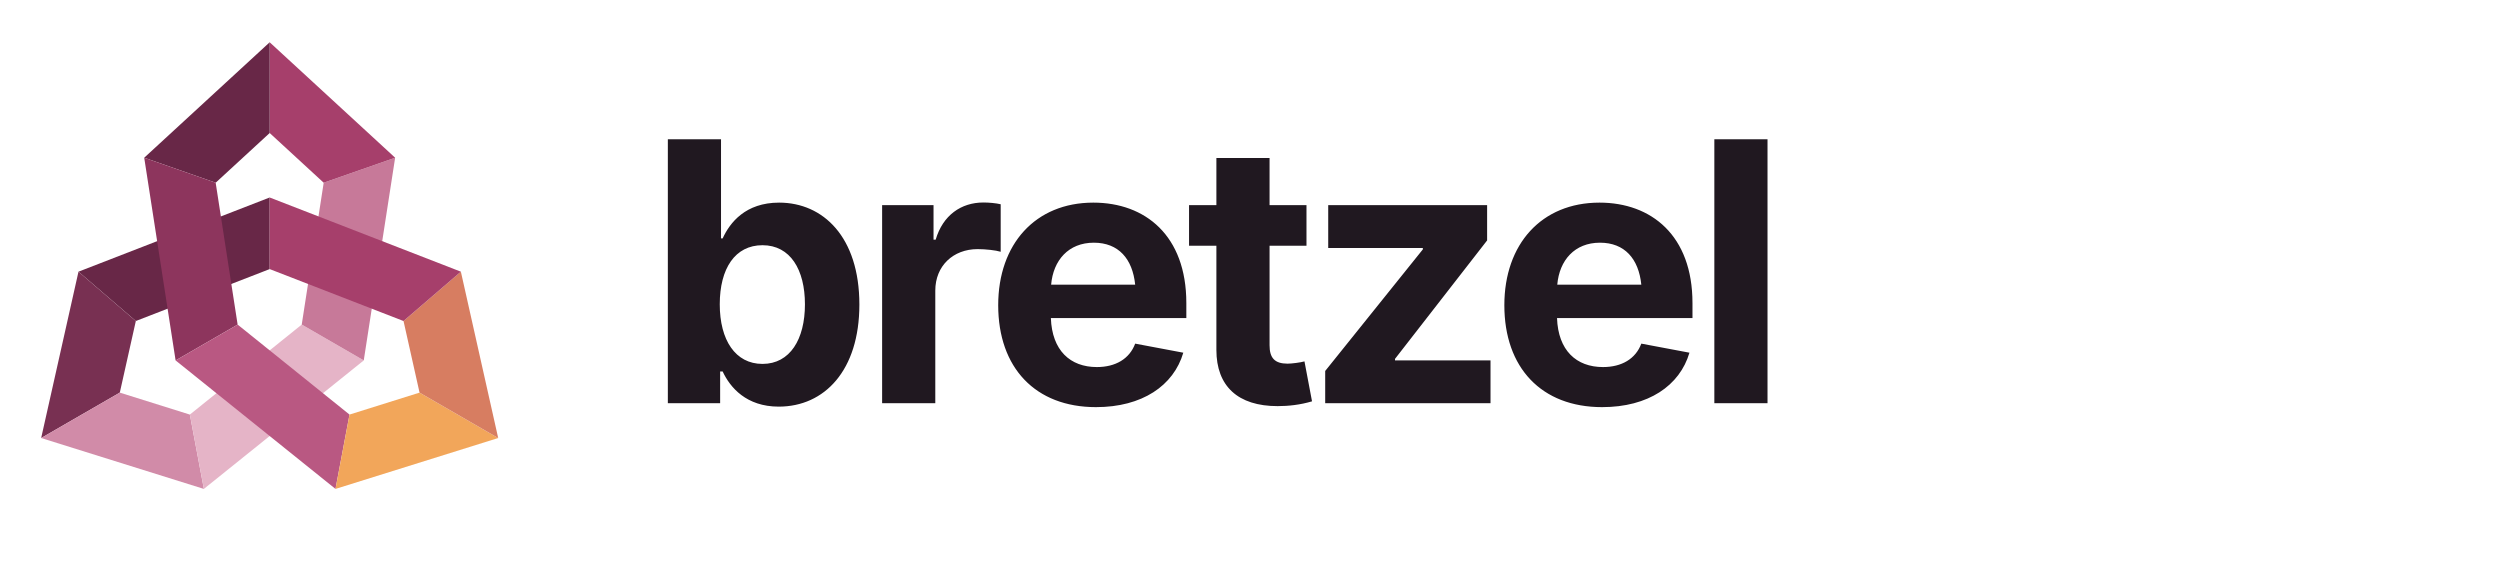
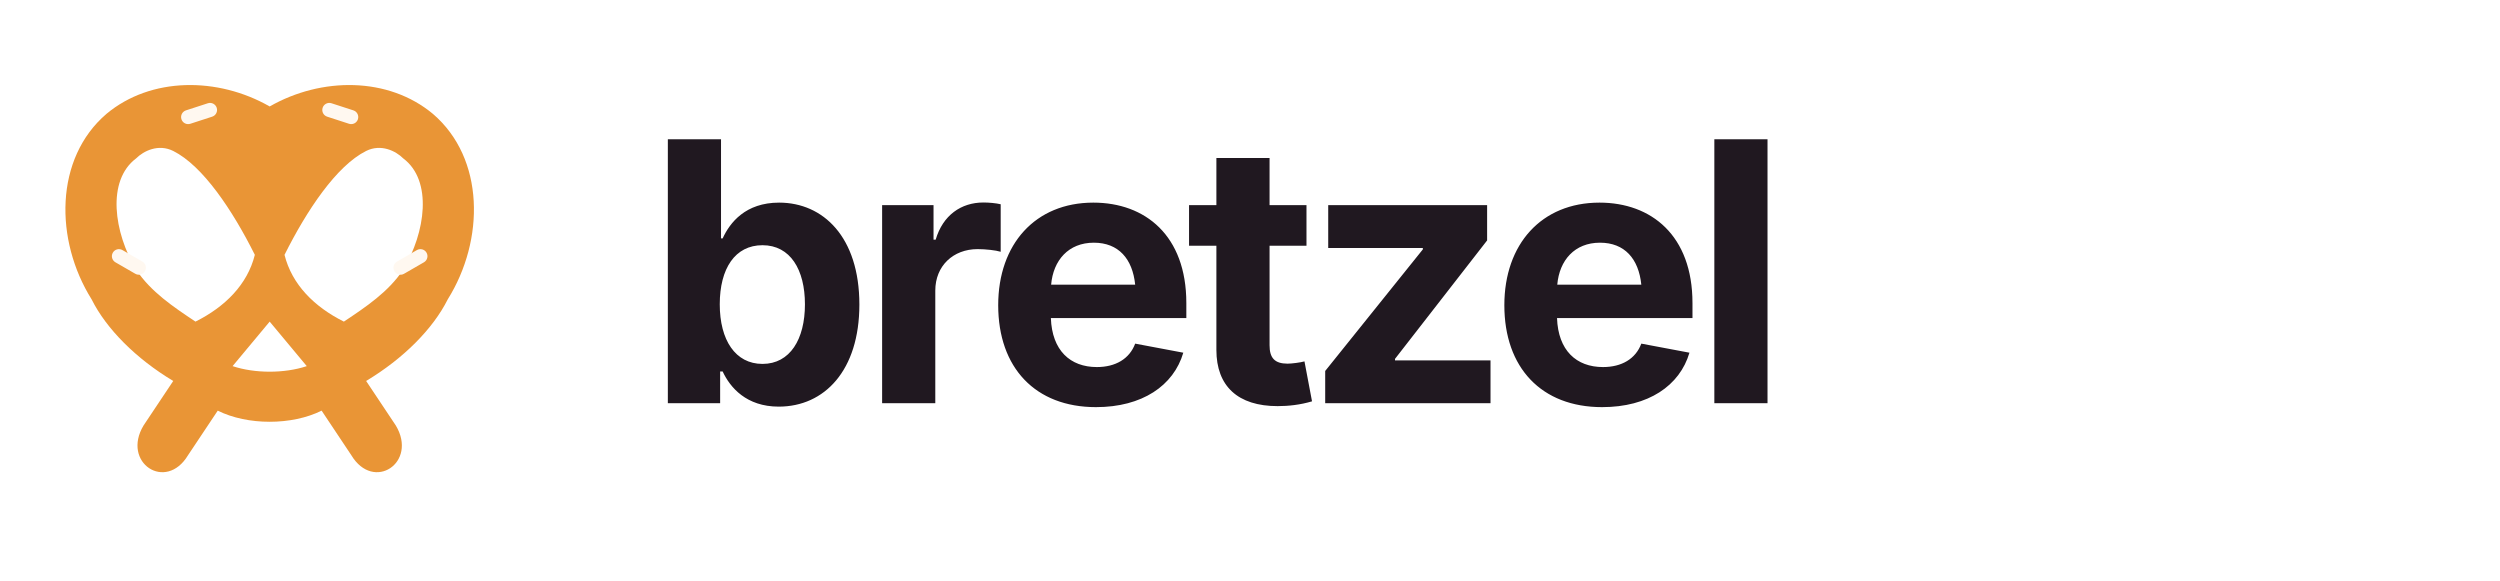
<svg xmlns="http://www.w3.org/2000/svg" viewBox="0 0 310 72" role="img" aria-labelledby="title desc">
  <g transform="translate(4 4) scale(.92)">
-     <path d="M32 22.27 6.23 32.27 13.96 38.92 32 31.92Z" fill="#682747" />
-     <path d="M6.23 32.27 1.2 54.69 11.8 48.57 13.96 38.92Z" fill="#783052" />
-     <path d="m1.2 54.69 21.93 6.86-1.89-10.02-9.44-2.96Z" fill="#D18BA8" />
-     <path d="m23.13 61.55 21.55-17.32-8.36-4.83-15.08 12.13Z" fill="#E5B4C7" />
-     <path d="m44.68 44.23 4.23-27.32-9.63 3.37-2.96 19.12Z" fill="#C77999" />
-     <path d="M48.91 16.91 32 1.35v12.23l7.28 6.7Z" fill="#A63F6B" />
-     <path d="M32 1.35 15.09 16.91l9.63 3.37 7.28-6.7Z" fill="#682747" />
-     <path d="m15.09 16.91 4.23 27.32 8.36-4.83-2.96-19.12Z" fill="#8D355D" />
-     <path d="m19.32 44.23 21.55 17.32 1.89-10.02L27.68 39.4Z" fill="#B95882" />
-     <path d="m40.87 61.55 21.93-6.86-10.6-6.12-9.44 2.96Z" fill="#F2A65A" />
-     <path d="m62.8 54.69-5.03-22.42-7.73 6.65 2.16 9.65Z" fill="#D77D61" />
-     <path d="M57.77 32.27 32 22.27v9.65l18.04 7Z" fill="#A63F6B" />
+     <path d="M32 10C25 6 16 6 10 11C3 17 3 28 8 36C10 40 14 44 19 47L15 53C12 58 18 62 21 57L25 51C29 53 35 53 39 51L43 57C46 62 52 58 49 53L45 47C50 44 54 40 56 36C61 28 61 17 54 11C48 6 39 6 32 10ZM14 17C10 20 11 27 14 32C16 35 19 37 22 39C26 37 29 34 30 30C27 24 23 18 19 16C17 15 15 16 14 17ZM50 17C54 20 53 27 50 32C48 35 45 37 42 39C38 37 35 34 34 30C37 24 41 18 45 16C47 15 49 16 50 17ZM27 45C30 46 34 46 37 45L32 39Z" fill="#e99536" fill-rule="evenodd" />
+     <g fill="#fff8f0">
+       <rect x="10.5" y="30" width="5" height="1.9" rx=".95" transform="rotate(30 13 31)" />
+       <rect x="20" y="10" width="5" height="1.9" rx=".95" transform="rotate(-18 22.5 11)" />
+       <rect x="39" y="10" width="5" height="1.9" rx=".95" transform="rotate(18 41.5 11)" />
+       <rect x="48.5" y="30" width="5" height="1.9" rx=".95" transform="rotate(-30 51 31)" />
+     </g>
  </g>
  <text x="80" y="50" fill="#201820" font-family="Inter, system-ui, sans-serif" font-size="45" font-weight="650" letter-spacing="-1.8">bretzel</text>
</svg>
